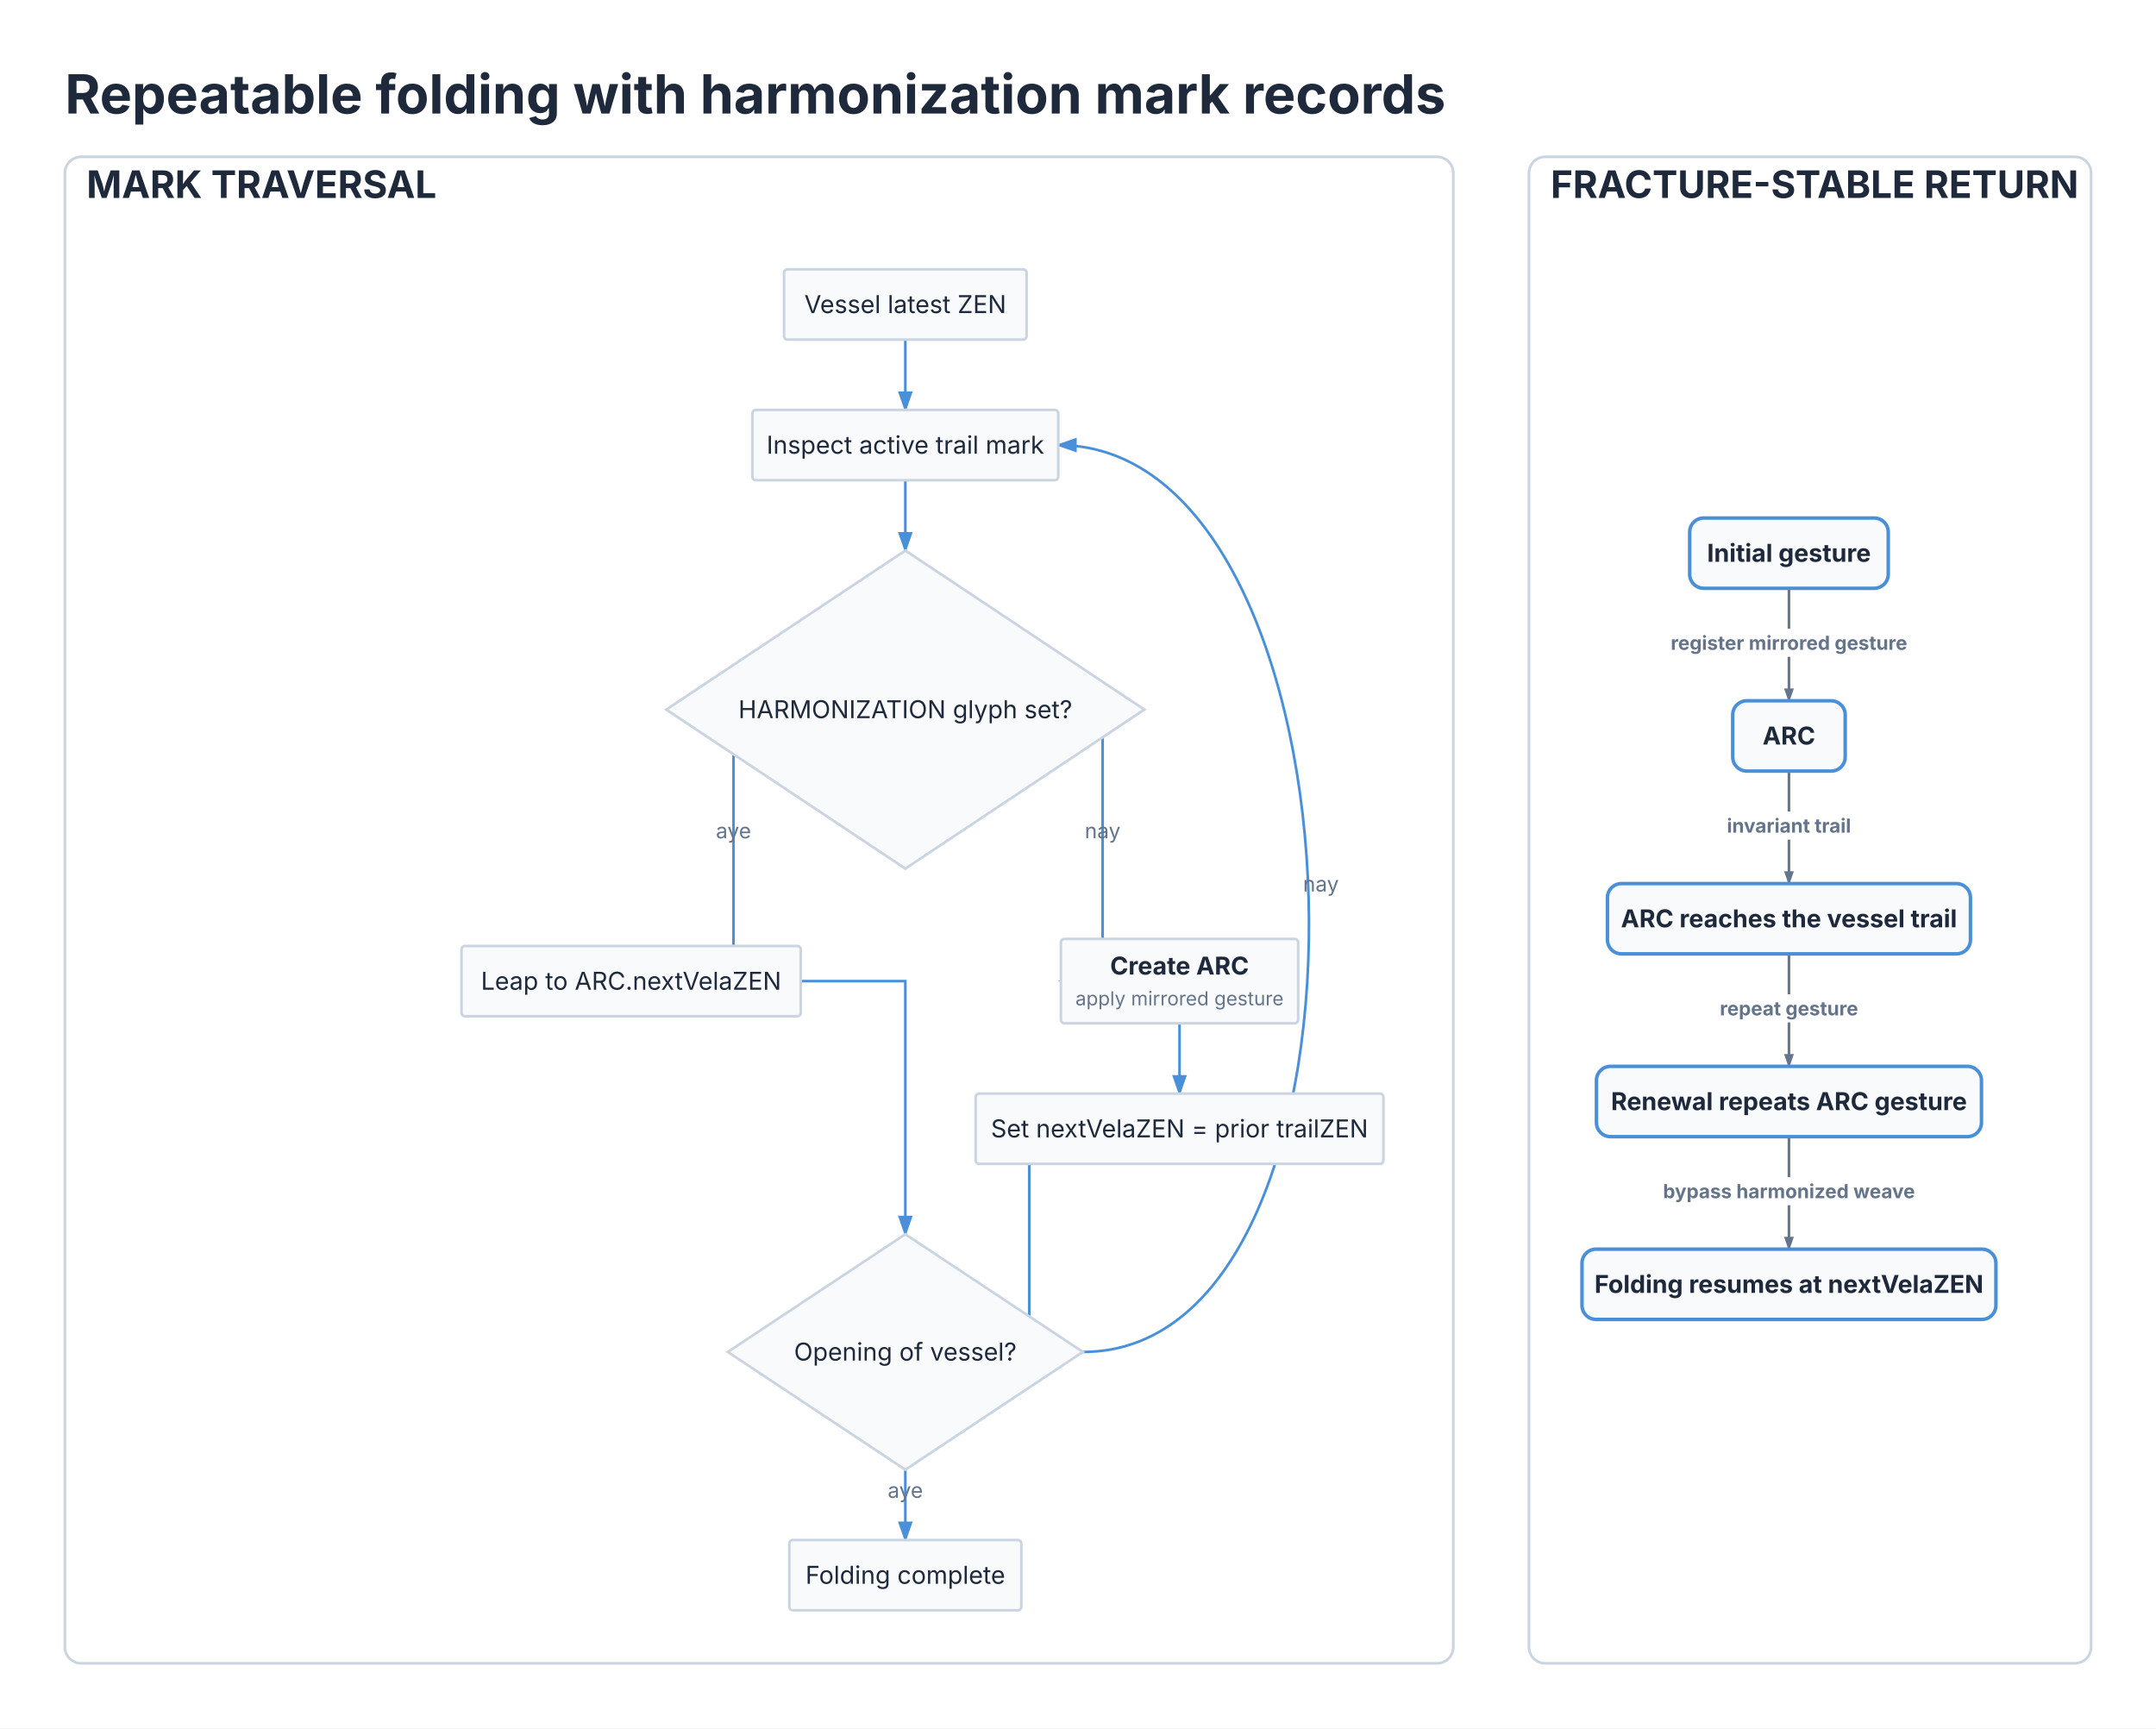
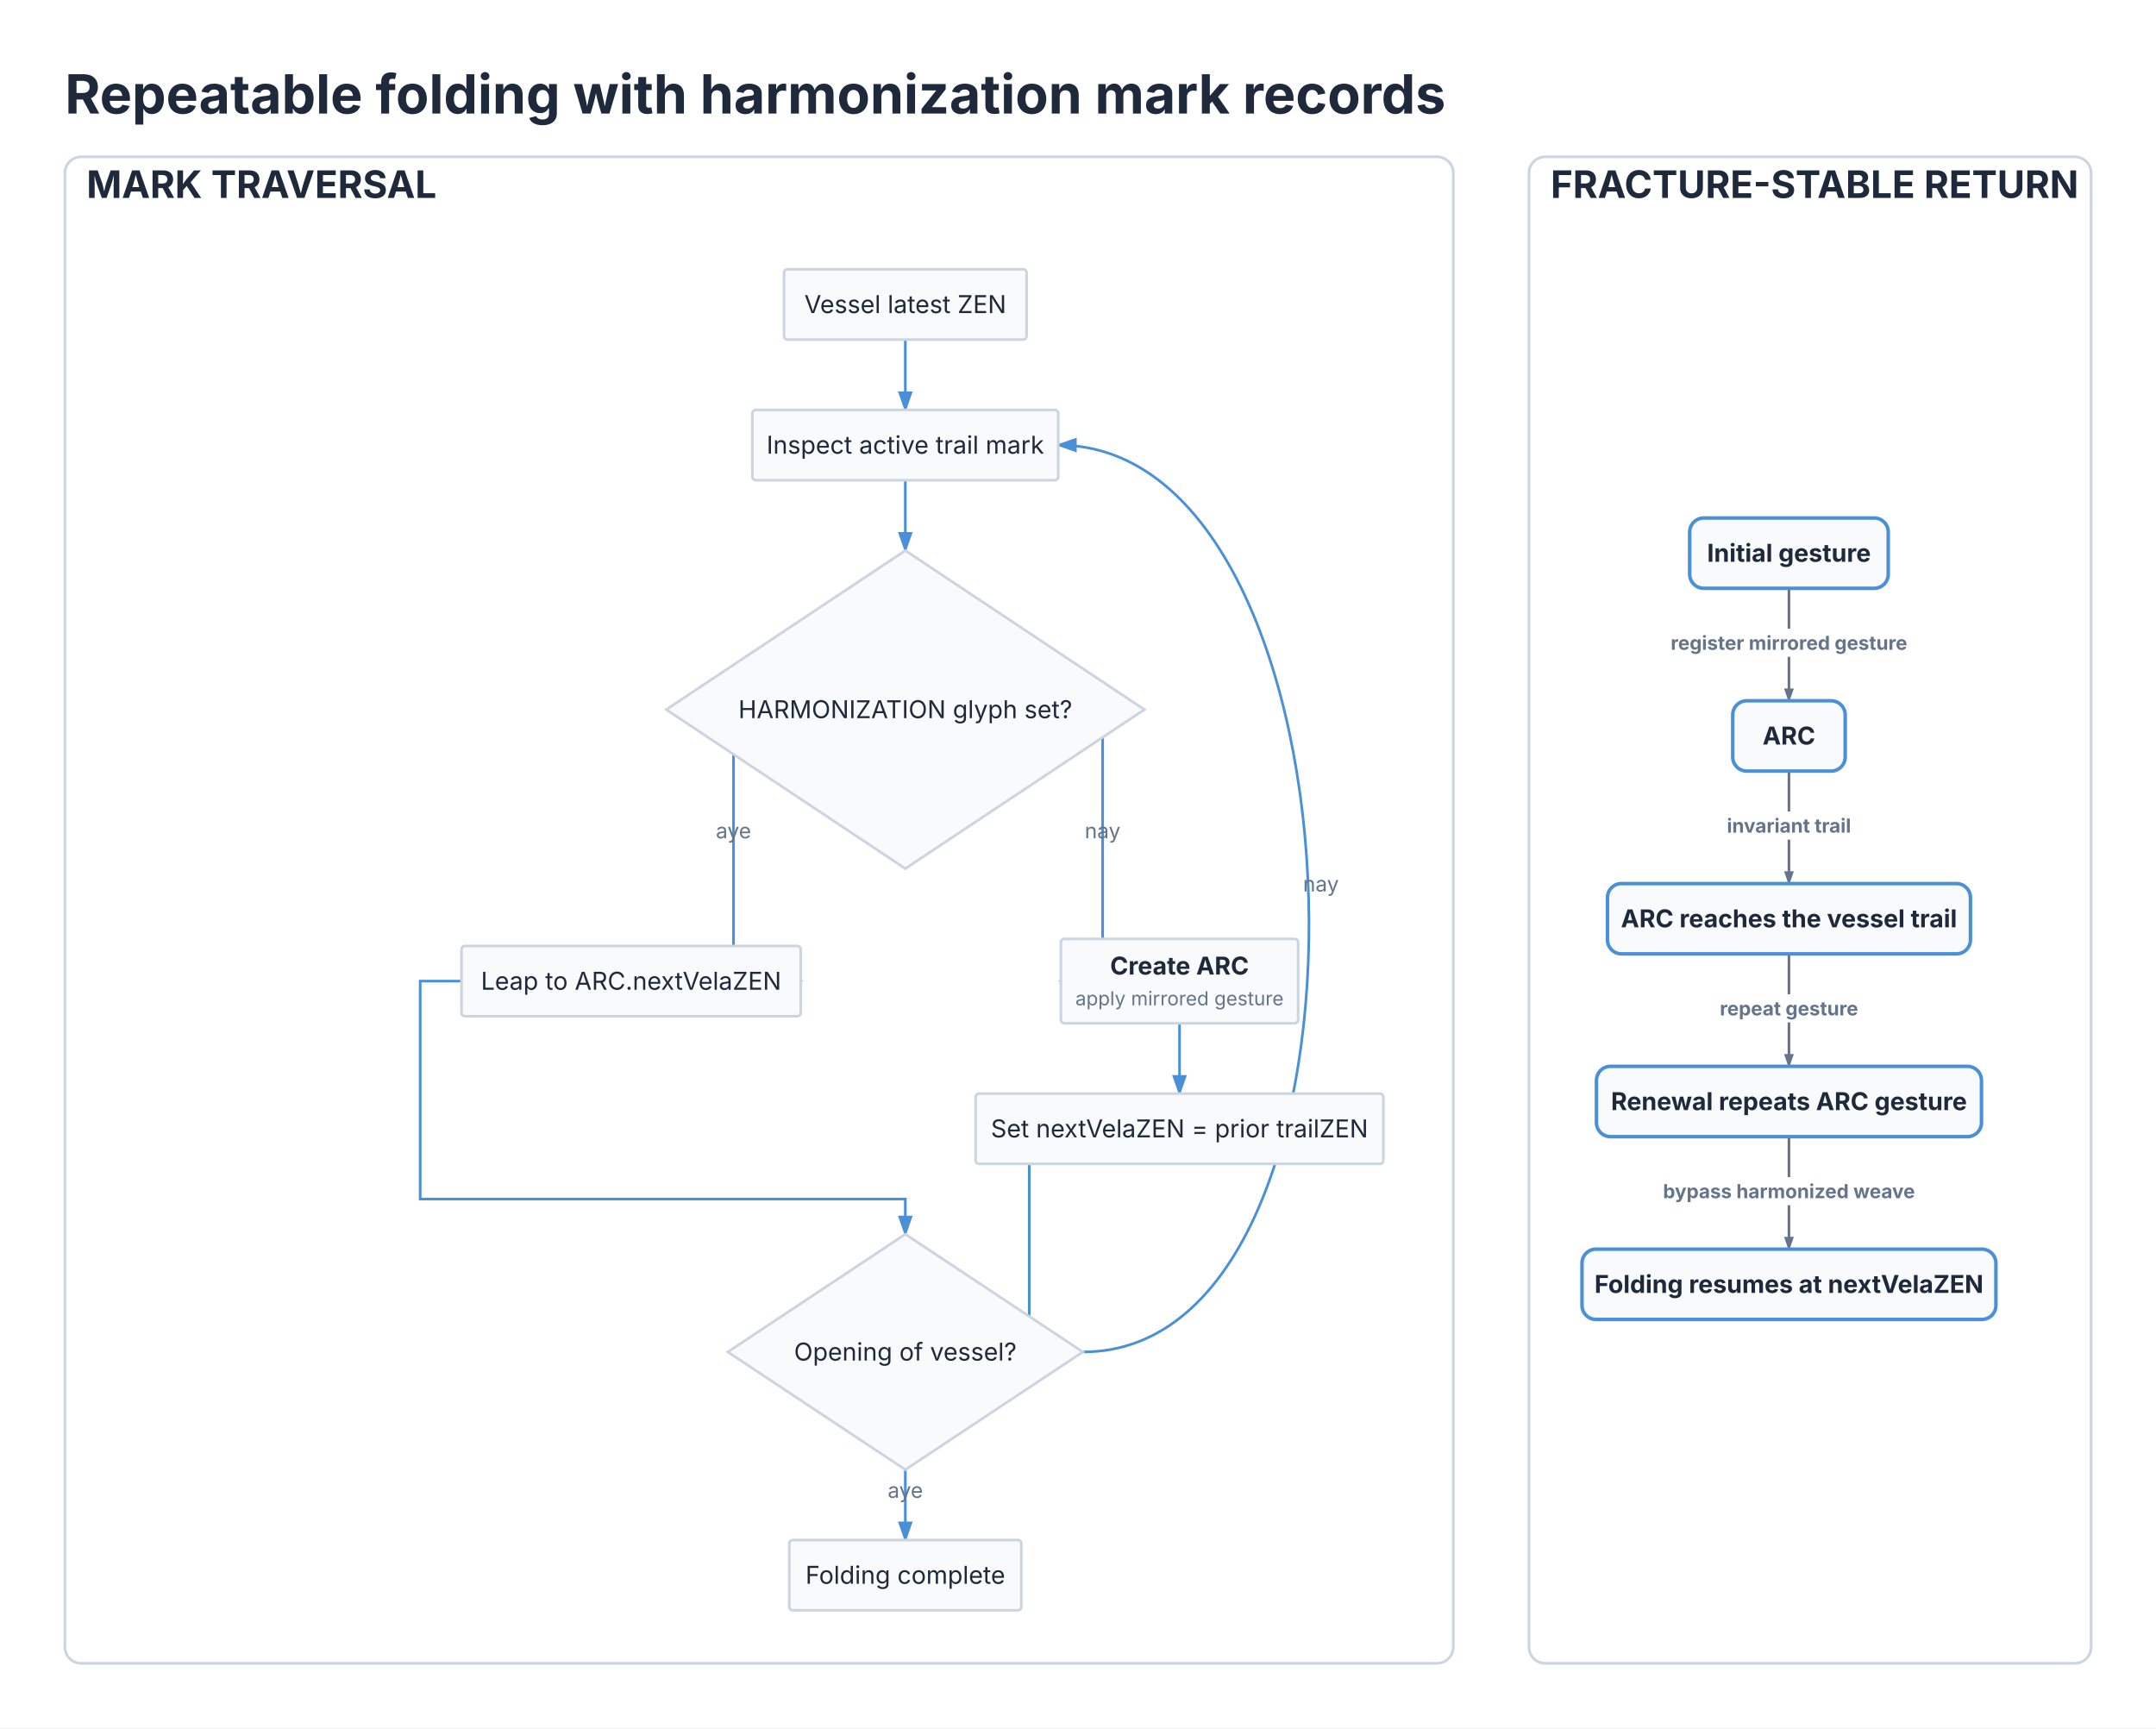
<svg xmlns="http://www.w3.org/2000/svg" viewBox="0 0 797.313 639.15" width="797.313" height="639.15">
  <defs>
    <marker id="triton-arrow" markerWidth="8" markerHeight="5.6" refX="7" refY="2.8" orient="auto">
      <polygon points="0 0, 8 2.8, 0 5.6" fill="#4A90D9" />
    </marker>
    <marker id="dsgraph-arrow" markerWidth="8" markerHeight="5.6" refX="7" refY="2.8" orient="auto" markerUnits="userSpaceOnUse">
      <polygon points="0 0, 8 2.8, 0 5.6" fill="#64748B" />
    </marker>
    <marker id="dsgraph-arrow-active" markerWidth="8" markerHeight="5.6" refX="7" refY="2.8" orient="auto" markerUnits="userSpaceOnUse">
      <polygon points="0 0, 8 2.8, 0 5.6" fill="#4A90D9" />
    </marker>
  </defs>
  <rect x="0" y="0" width="797.313" height="639.15" fill="#FFFFFF" />
  <text x="24" y="42" font-size="20" font-family="Inter, system-ui, -apple-system, sans-serif" fill="#1E293B" font-weight="bold">Repeatable folding with harmonization mark records</text>
  <rect x="24" y="58" width="513.44" height="557.15" fill="#FFFFFF" stroke="#CBD5E1" stroke-width="1" rx="6" />
  <rect x="565.44" y="58" width="207.873" height="557.15" fill="#FFFFFF" stroke="#CBD5E1" stroke-width="1" rx="6" />
  <text x="32" y="73.2" font-size="14" font-family="Inter, system-ui, -apple-system, sans-serif" fill="#1E293B" text-anchor="start" font-weight="bold">MARK TRAVERSAL</text>
  <g transform="translate(28, 84) scale(0.65)">
    <path d="M 472 64 L 472 104" stroke="#4A90D9" stroke-width="1.5" fill="none" marker-end="url(#triton-arrow)" />
    <path d="M 472 144 L 472 184" stroke="#4A90D9" stroke-width="1.5" fill="none" marker-end="url(#triton-arrow)" />
    <path d="M 336 274.5 L 374.25 274.5 L 374.25 429 L 412.5 429" stroke="#4A90D9" stroke-width="1.5" fill="none" marker-end="url(#triton-arrow)" />
    <text x="374.25" y="347.75" font-size="12" font-family="Inter, system-ui, -apple-system, sans-serif" fill="#64748B" text-anchor="middle">aye</text>
    <path d="M 608 274.5 L 584.25 274.5 L 584.25 429 L 560.5 429" stroke="#4A90D9" stroke-width="1.5" fill="none" marker-end="url(#triton-arrow)" />
    <text x="584.25" y="347.75" font-size="12" font-family="Inter, system-ui, -apple-system, sans-serif" fill="#64748B" text-anchor="middle">nay</text>
    <path d="M 628 453 L 628 493" stroke="#4A90D9" stroke-width="1.5" fill="none" marker-end="url(#triton-arrow)" />
-     <path d="M 412.5 429 L 472 429 L 472 573" stroke="#4A90D9" stroke-width="1.5" fill="none" marker-end="url(#triton-arrow)" />
+     <path d="M 219.5 429 L 195.98 429 L 195.98 553 L 472 553 L 472 573" stroke="#4A90D9" stroke-width="1.5" fill="none" marker-end="url(#triton-arrow)" />
    <path d="M 512 513 L 542.5 513 L 542.5 640 L 573 640" stroke="#4A90D9" stroke-width="1.5" fill="none" marker-end="url(#triton-arrow)" />
    <path d="M 573 640 C 753.6 640, 739.6 124, 559 124" stroke="#4A90D9" stroke-width="1.5" fill="none" marker-end="url(#triton-arrow)" />
    <text x="708.45" y="378" font-size="12" font-family="Inter, system-ui, -apple-system, sans-serif" fill="#64748B" text-anchor="middle">nay</text>
    <path d="M 472 707 L 472 747" stroke="#4A90D9" stroke-width="1.5" fill="none" marker-end="url(#triton-arrow)" />
    <text x="472" y="723" font-size="12" font-family="Inter, system-ui, -apple-system, sans-serif" fill="#64748B" text-anchor="middle">aye</text>
    <g id="start">
      <rect x="403" y="24" width="138" height="40" fill="#F8FAFC" stroke="#CBD5E1" stroke-width="1.5" rx="2" />
      <text x="472" y="48.9" font-size="14" font-family="Inter, system-ui, -apple-system, sans-serif" fill="#1E293B" text-anchor="middle">Vessel latest ZEN</text>
    </g>
    <g id="read">
      <rect x="385" y="104" width="174" height="40" fill="#F8FAFC" stroke="#CBD5E1" stroke-width="1.5" rx="2" />
      <text x="472" y="128.9" font-size="14" font-family="Inter, system-ui, -apple-system, sans-serif" fill="#1E293B" text-anchor="middle">Inspect active trail mark</text>
    </g>
    <g id="flag">
      <path d="M 472 184 L 608 274.5 L 472 365 L 336 274.5 Z" stroke="#CBD5E1" stroke-width="1.5" fill="#F8FAFC" />
      <text x="472" y="279.4" font-size="14" font-family="Inter, system-ui, -apple-system, sans-serif" fill="#1E293B" text-anchor="middle">HARMONIZATION glyph set?</text>
    </g>
    <g id="skip">
      <rect x="219.5" y="409" width="193" height="40" fill="#F8FAFC" stroke="#CBD5E1" stroke-width="1.5" rx="2" />
      <text x="316" y="433.9" font-size="14" font-family="Inter, system-ui, -apple-system, sans-serif" fill="#1E293B" text-anchor="middle">Leap to ARC.nextVelaZEN</text>
    </g>
    <g id="compensate">
      <rect x="560.5" y="405" width="135" height="48" fill="#F8FAFC" stroke="#CBD5E1" stroke-width="1.5" rx="2" />
      <text x="628" y="425.28" font-size="14" font-family="Inter, system-ui, -apple-system, sans-serif" fill="#1E293B" text-anchor="middle" font-weight="bold">Create ARC</text>
      <text x="628" y="442.78" font-size="11" font-family="Inter, system-ui, -apple-system, sans-serif" fill="#64748B" text-anchor="middle">apply mirrored gesture</text>
    </g>
    <g id="previous">
      <rect x="512" y="493" width="232" height="40" fill="#F8FAFC" stroke="#CBD5E1" stroke-width="1.5" rx="2" />
      <text x="628" y="517.9" font-size="14" font-family="Inter, system-ui, -apple-system, sans-serif" fill="#1E293B" text-anchor="middle">Set nextVelaZEN = prior trailZEN</text>
    </g>
    <g id="done">
      <path d="M 472 573 L 573 640 L 472 707 L 371 640 Z" stroke="#CBD5E1" stroke-width="1.5" fill="#F8FAFC" />
      <text x="472" y="644.9" font-size="14" font-family="Inter, system-ui, -apple-system, sans-serif" fill="#1E293B" text-anchor="middle">Opening of vessel?</text>
    </g>
    <g id="finish">
      <rect x="406" y="747" width="132" height="40" fill="#F8FAFC" stroke="#CBD5E1" stroke-width="1.5" rx="2" />
      <text x="472" y="771.9" font-size="14" font-family="Inter, system-ui, -apple-system, sans-serif" fill="#1E293B" text-anchor="middle">Folding complete</text>
    </g>
  </g>
  <text x="573.44" y="73.2" font-size="14" font-family="Inter, system-ui, -apple-system, sans-serif" fill="#1E293B" text-anchor="start" font-weight="bold">FRACTURE-STABLE RETURN</text>
  <g transform="translate(569.44, 175.975) scale(0.65)">
    <path d="M 141.75 64 L 141.75 128" stroke="#64748B" stroke-width="1.5" fill="none" marker-end="url(#dsgraph-arrow)" />
    <path d="M 141.75 168 L 141.75 232" stroke="#64748B" stroke-width="1.5" fill="none" marker-end="url(#dsgraph-arrow)" />
    <path d="M 141.75 272 L 141.75 336" stroke="#64748B" stroke-width="1.5" fill="none" marker-end="url(#dsgraph-arrow)" />
    <path d="M 141.75 376 L 141.75 440" stroke="#64748B" stroke-width="1.5" fill="none" marker-end="url(#dsgraph-arrow)" />
    <rect x="76.776" y="87" width="129.945" height="16" fill="#FFFFFF" stroke="#FFFFFF" stroke-width="0" rx="3" />
    <text x="141.748" y="99" font-size="11" font-family="Inter, system-ui, -apple-system, sans-serif" fill="#64748B" text-anchor="middle" font-weight="bold">register mirrored gesture</text>
    <rect x="105.903" y="191" width="71.691" height="16" fill="#FFFFFF" stroke="#FFFFFF" stroke-width="0" rx="3" />
    <text x="141.748" y="203" font-size="11" font-family="Inter, system-ui, -apple-system, sans-serif" fill="#64748B" text-anchor="middle" font-weight="bold">invariant trail</text>
    <rect x="101.58" y="295" width="80.337" height="16" fill="#FFFFFF" stroke="#FFFFFF" stroke-width="0" rx="3" />
    <text x="141.748" y="307" font-size="11" font-family="Inter, system-ui, -apple-system, sans-serif" fill="#64748B" text-anchor="middle" font-weight="bold">repeat gesture</text>
    <rect x="72.496" y="399" width="138.505" height="16" fill="#FFFFFF" stroke="#FFFFFF" stroke-width="0" rx="3" />
    <text x="141.748" y="411" font-size="11" font-family="Inter, system-ui, -apple-system, sans-serif" fill="#64748B" text-anchor="middle" font-weight="bold">bypass harmonized weave</text>
    <rect x="85.256" y="24" width="112.984" height="40" fill="#F8FAFC" stroke="#4A90D9" stroke-width="2" rx="8" />
    <text x="141.748" y="48.9" font-size="14" font-family="Inter, system-ui, -apple-system, sans-serif" fill="#1E293B" text-anchor="middle" font-weight="bold">Initial gesture</text>
    <rect x="109.748" y="128" width="64" height="40" fill="#F8FAFC" stroke="#4A90D9" stroke-width="2" rx="8" />
    <text x="141.748" y="152.9" font-size="14" font-family="Inter, system-ui, -apple-system, sans-serif" fill="#1E293B" text-anchor="middle" font-weight="bold">ARC</text>
    <rect x="38.484" y="232" width="206.528" height="40" fill="#F8FAFC" stroke="#4A90D9" stroke-width="2" rx="8" />
    <text x="141.748" y="256.9" font-size="14" font-family="Inter, system-ui, -apple-system, sans-serif" fill="#1E293B" text-anchor="middle" font-weight="bold">ARC reaches the vessel trail</text>
    <rect x="32.216" y="336" width="219.065" height="40" fill="#F8FAFC" stroke="#4A90D9" stroke-width="2" rx="8" />
    <text x="141.748" y="360.9" font-size="14" font-family="Inter, system-ui, -apple-system, sans-serif" fill="#1E293B" text-anchor="middle" font-weight="bold">Renewal repeats ARC gesture</text>
    <rect x="24" y="440" width="235.497" height="40" fill="#F8FAFC" stroke="#4A90D9" stroke-width="2" rx="8" />
    <text x="141.748" y="464.9" font-size="14" font-family="Inter, system-ui, -apple-system, sans-serif" fill="#1E293B" text-anchor="middle" font-weight="bold">Folding resumes at nextVelaZEN</text>
  </g>
</svg>
